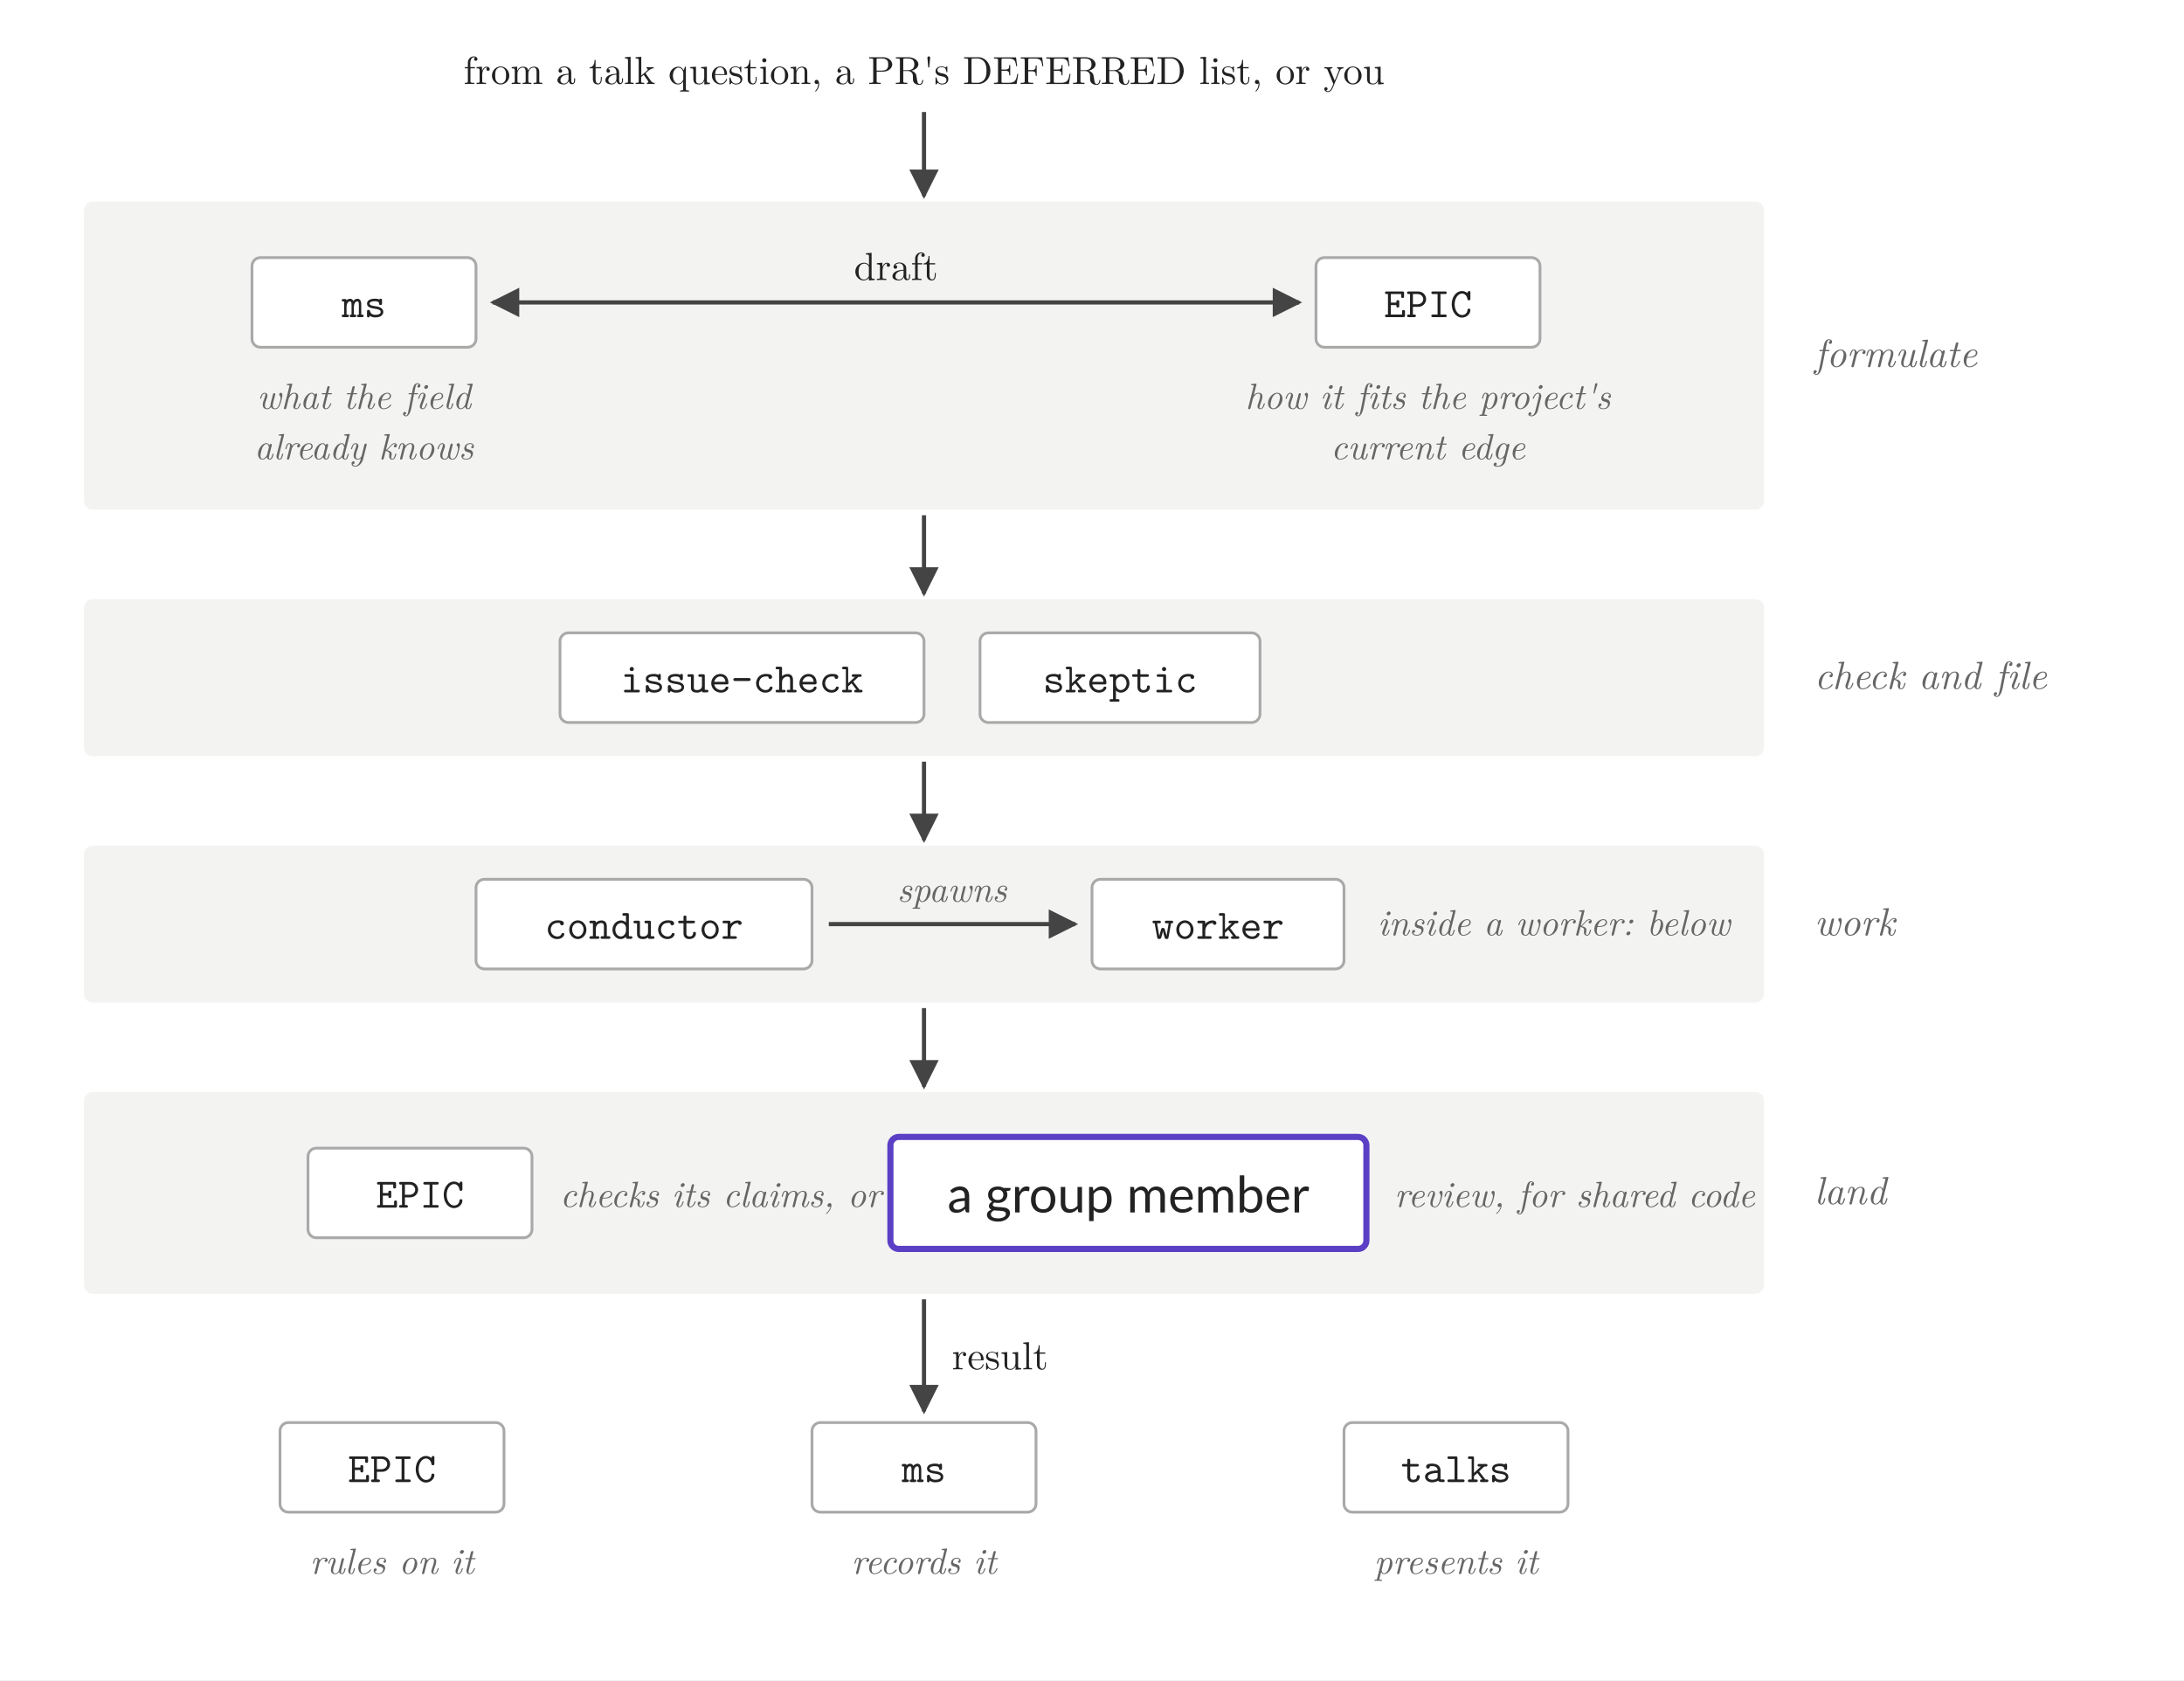
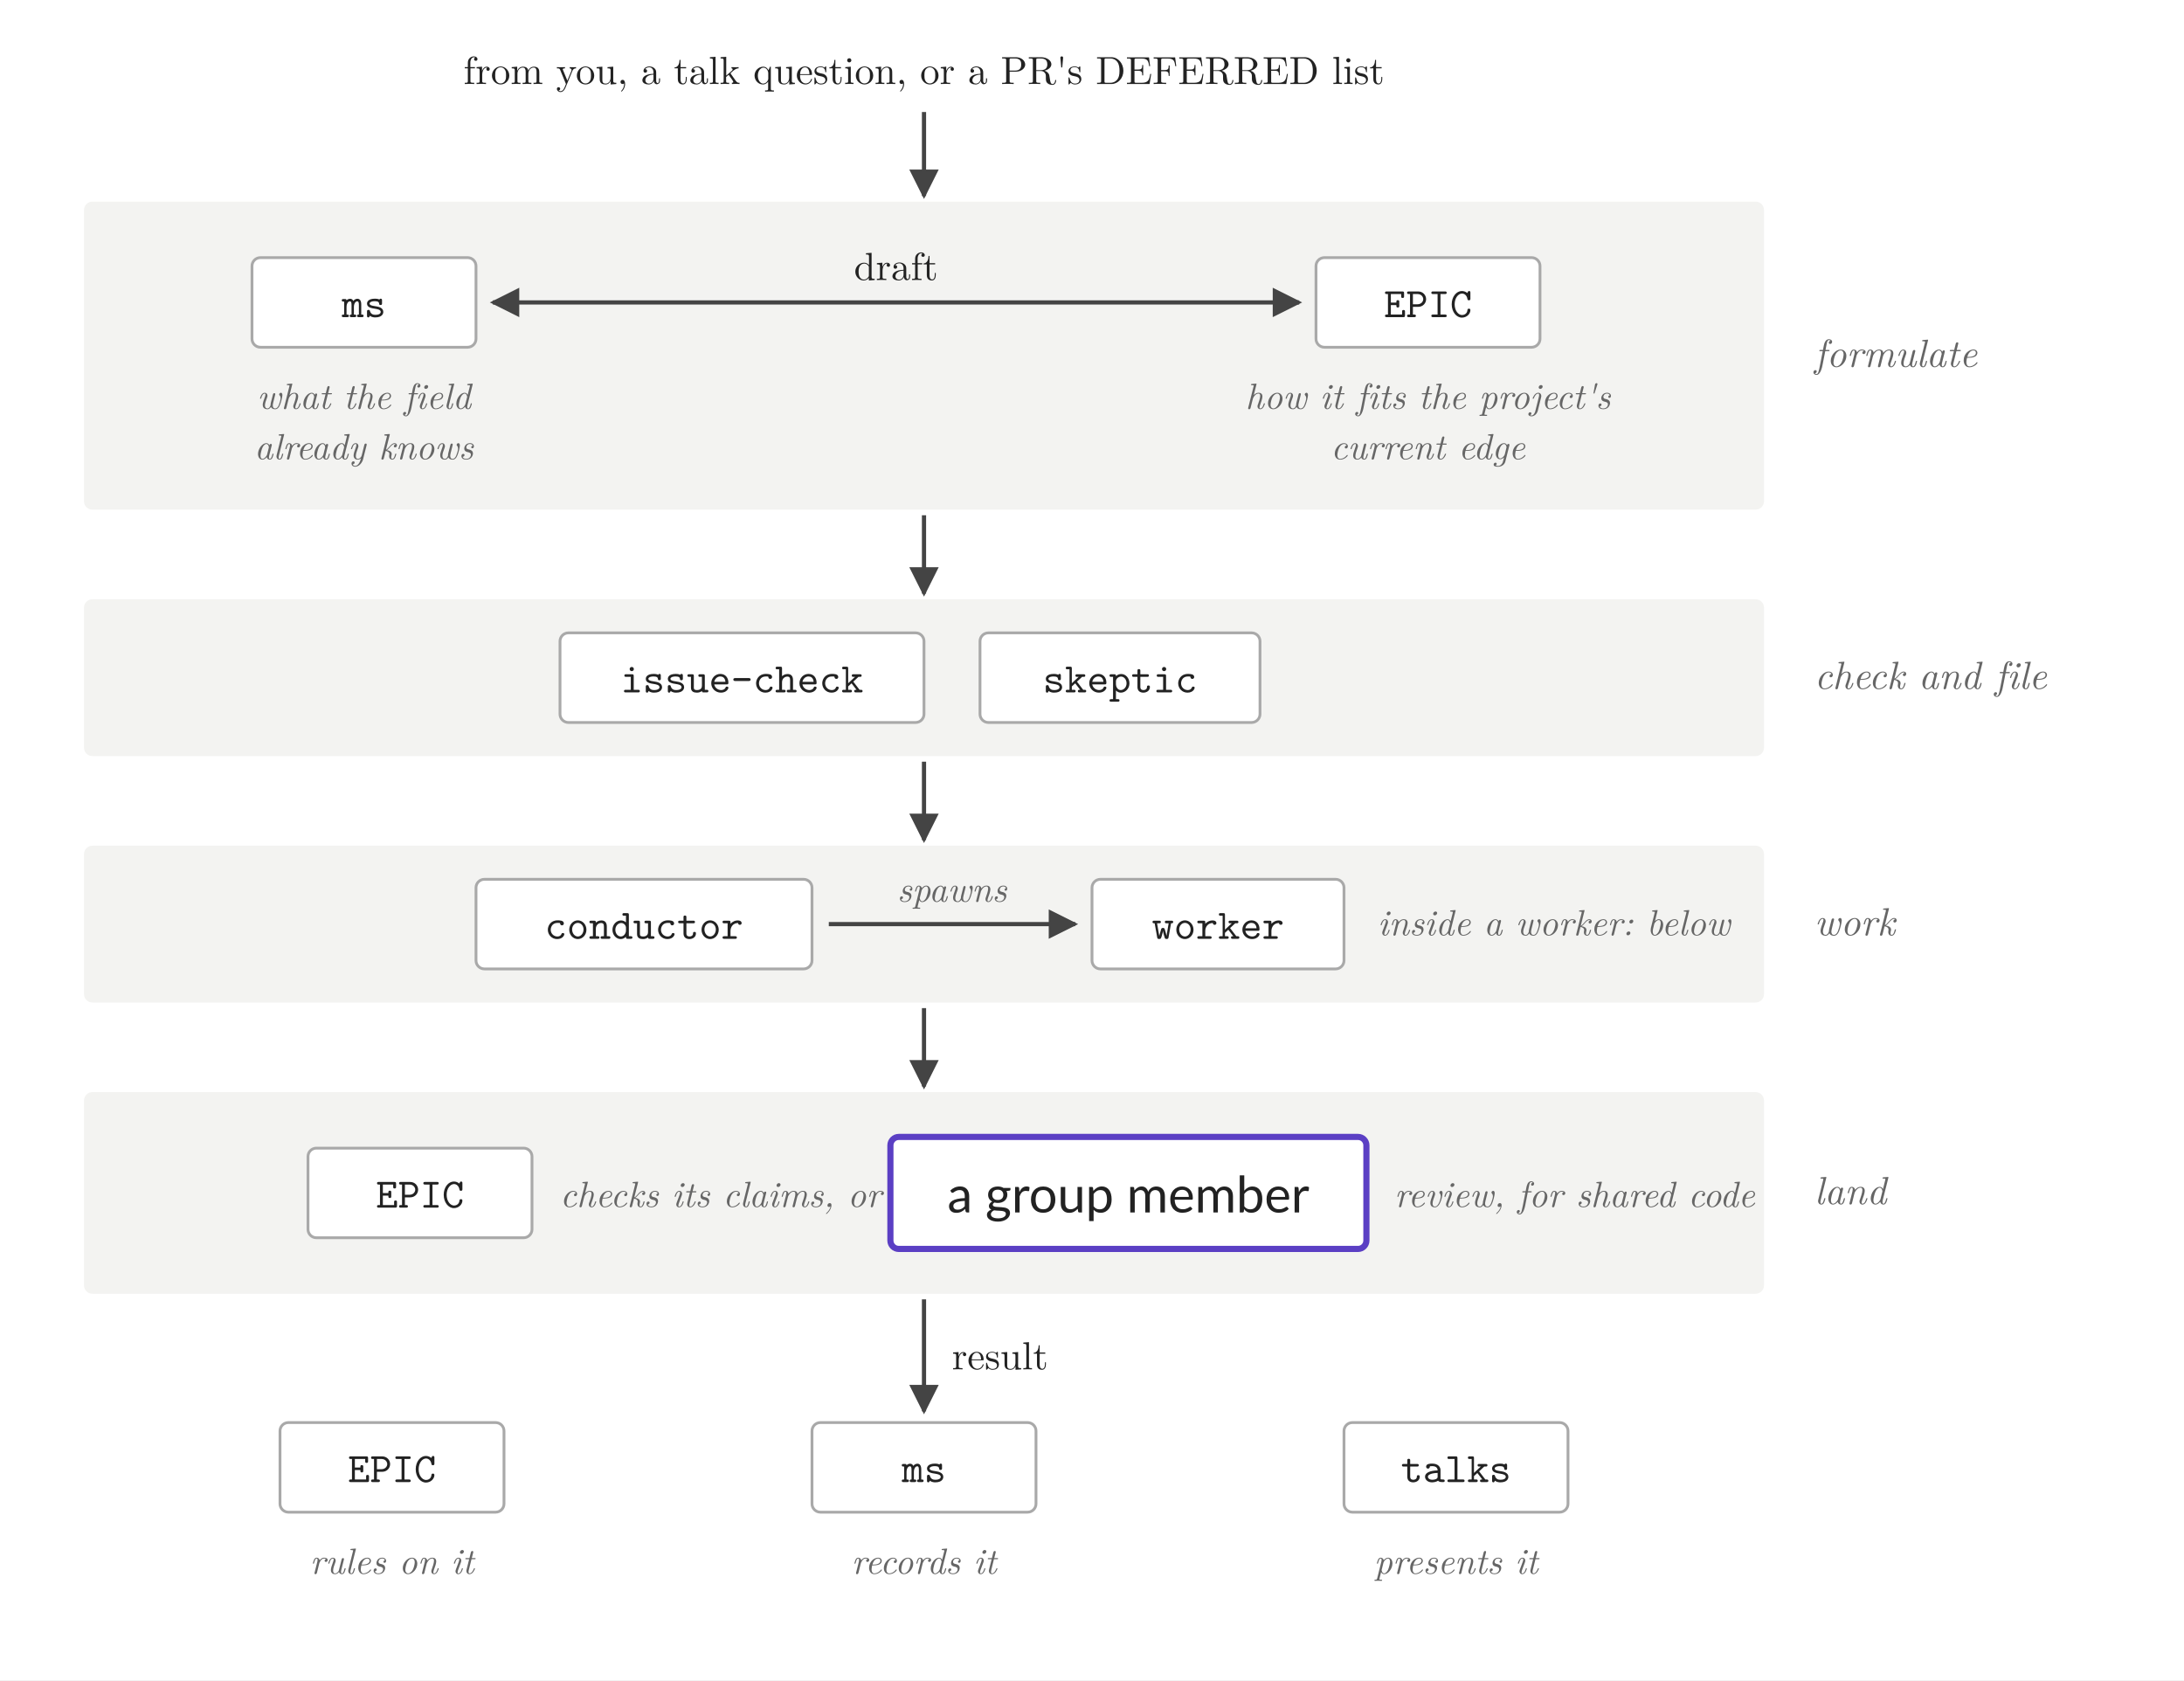
<svg xmlns="http://www.w3.org/2000/svg" viewBox="0 0 780 600" width="780" height="600" role="img" aria-labelledby="title desc">
  <style>
  .bg { fill: #ffffff; }
  .layer { fill: #f3f3f1; }
  .lit { fill: none; stroke: #a9a9a9; stroke-width: 1.5; stroke-dasharray: 6 4; }
  .agent { fill: #ffffff; stroke: #a9a9a9; stroke-width: 1; }
  .human { fill: #ffffff; stroke: #5b3fc4; stroke-width: 2.2; }
  .name { font-family: "Latin Modern Mono", "DejaVu Sans Mono", monospace; font-size: 15px; fill: #222222; text-anchor: middle; dominant-baseline: central; }
  .person { font-family: "Gill Sans", "Gill Sans MT", "Gillius ADF", Optima, Lato, sans-serif; font-size: 18px; fill: #222222; text-anchor: middle; dominant-baseline: central; }
  .small { font-size: 12px; }
  .serif { font-family: "Latin Modern Roman", Georgia, serif; fill: #222222; }
  .title { font-size: 18px; text-anchor: middle; }
  .note { font-size: 13px; font-style: italic; fill: #666666; }
  .label { font-size: 14px; }
  .tier { font-size: 14px; font-style: italic; fill: #666666; }
  .arrow { stroke: #444444; stroke-width: 1.5; fill: none; marker-end: url(#head); }
  .both { stroke: #444444; stroke-width: 1.5; fill: none; marker-start: url(#head); marker-end: url(#head); }
  .dotted { stroke: #444444; stroke-width: 1.8; stroke-dasharray: 0.1 5; stroke-linecap: round; }
  .dashed { stroke: #444444; stroke-width: 1.5; stroke-dasharray: 6 4; fill: none; marker-end: url(#head); }
  .headfill { fill: #444444; }
</style>
  <defs>
    <marker id="head" viewBox="0 0 10 10" refX="9" refY="5" markerWidth="7" markerHeight="7" orient="auto-start-reverse">
      <path class="headfill" d="M0,0 L10,5 L0,10 z" />
    </marker>
  </defs>
  <rect class="bg" width="780" height="600" />
-   <text class="serif label" x="330" y="30" text-anchor="middle">from a talk question, a PR's DEFERRED list, or you</text>
+   <text class="serif label" x="330" y="30" text-anchor="middle">from you, a talk question, or a PR's DEFERRED list</text>
  <line class="arrow" x1="330" y1="40" x2="330" y2="70" />
  <rect class="layer" x="30" y="72" width="600" height="110" rx="3" />
  <text class="serif tier" x="648" y="131.0">formulate</text>
  <rect class="agent" x="90" y="92" width="80" height="32" rx="3" />
  <text class="name" x="130.0" y="108.0">ms</text>
  <rect class="agent" x="470" y="92" width="80" height="32" rx="3" />
  <text class="name" x="510.0" y="108.0">EPIC</text>
  <line class="both" x1="176" y1="108" x2="464" y2="108" />
  <text class="serif label" x="320" y="100" text-anchor="middle">draft</text>
  <text class="serif note" x="130" y="146" text-anchor="middle">what the field</text>
  <text class="serif note" x="130" y="164" text-anchor="middle">already knows</text>
  <text class="serif note" x="510" y="146" text-anchor="middle">how it fits the project's</text>
  <text class="serif note" x="510" y="164" text-anchor="middle">current edge</text>
  <line class="arrow" x1="330" y1="184" x2="330" y2="212" />
  <rect class="layer" x="30" y="214" width="600" height="56" rx="3" />
  <text class="serif tier" x="648" y="246.0">check and file</text>
  <rect class="agent" x="200" y="226" width="130" height="32" rx="3" />
  <text class="name" x="265.0" y="242.0">issue-check</text>
  <rect class="agent" x="350" y="226" width="100" height="32" rx="3" />
  <text class="name" x="400.0" y="242.0">skeptic</text>
  <line class="arrow" x1="330" y1="272" x2="330" y2="300" />
  <rect class="layer" x="30" y="302" width="600" height="56" rx="3" />
  <text class="serif tier" x="648" y="334.0">work</text>
  <rect class="agent" x="170" y="314" width="120" height="32" rx="3" />
  <text class="name" x="230.0" y="330.0">conductor</text>
  <line class="arrow" x1="296" y1="330" x2="384" y2="330" />
  <text class="serif note" x="340" y="322" text-anchor="middle">spawns</text>
  <rect class="agent" x="390" y="314" width="90" height="32" rx="3" />
  <text class="name" x="435.0" y="330.0">worker</text>
  <text class="serif note" x="492" y="334" text-anchor="start">inside a worker: below</text>
  <line class="arrow" x1="330" y1="360" x2="330" y2="388" />
  <rect class="layer" x="30" y="390" width="600" height="72" rx="3" />
  <text class="serif tier" x="648" y="430.0">land</text>
  <rect class="agent" x="110" y="410" width="80" height="32" rx="3" />
  <text class="name" x="150.0" y="426.0">EPIC</text>
  <text class="serif note" x="200" y="431" text-anchor="start">checks its claims, or</text>
  <rect class="human" x="318" y="406" width="170" height="40" rx="3" />
  <text class="person" x="403.0" y="426.0">a group member</text>
  <text class="serif note" x="498" y="431" text-anchor="start">review, for shared code</text>
  <line class="arrow" x1="330" y1="464" x2="330" y2="504" />
  <text class="serif label" x="340" y="489" text-anchor="start">result</text>
  <rect class="agent" x="100" y="508" width="80" height="32" rx="3" />
  <text class="name" x="140.0" y="524.0">EPIC</text>
  <text class="serif note" x="140" y="562" text-anchor="middle">rules on it</text>
  <rect class="agent" x="290" y="508" width="80" height="32" rx="3" />
  <text class="name" x="330.0" y="524.0">ms</text>
  <text class="serif note" x="330" y="562" text-anchor="middle">records it</text>
  <rect class="agent" x="480" y="508" width="80" height="32" rx="3" />
  <text class="name" x="520.0" y="524.0">talks</text>
  <text class="serif note" x="520" y="562" text-anchor="middle">presents it</text>
</svg>
